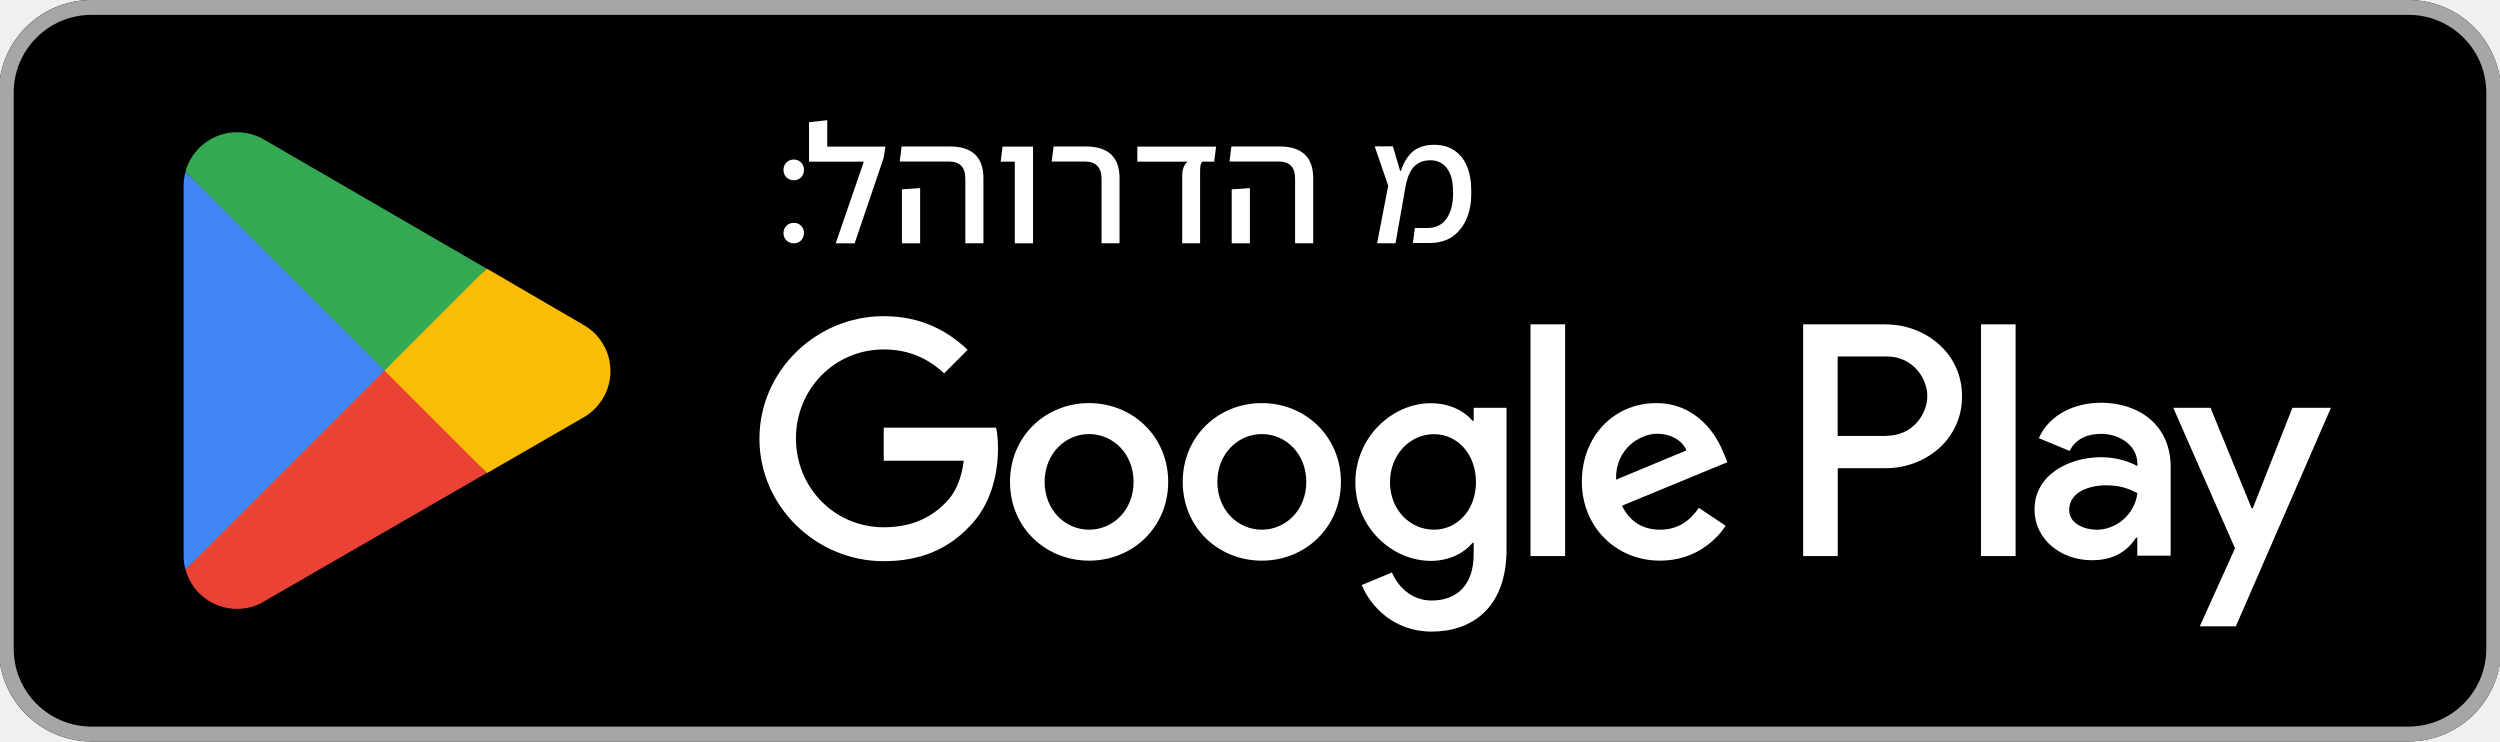
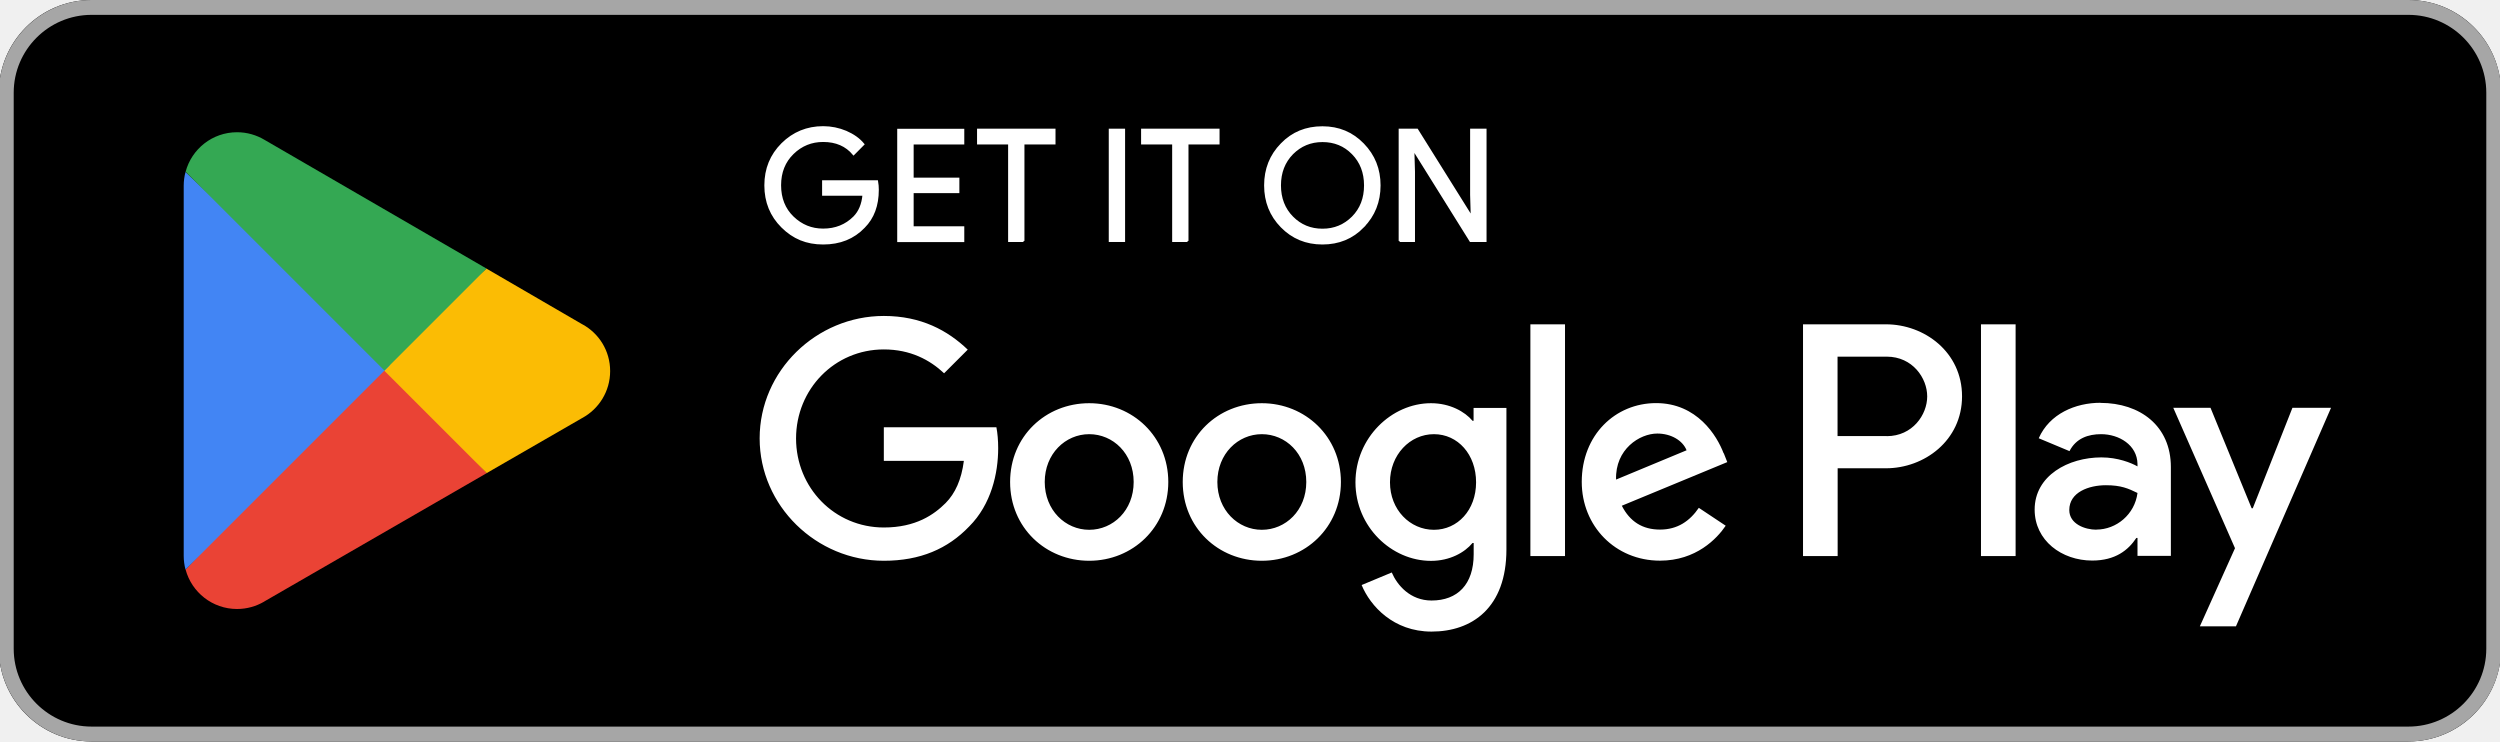
<svg xmlns="http://www.w3.org/2000/svg" id="artwork" version="1.1" viewBox="0 0 238.96 70.87">
  <defs>
    <style>
      .st0 {
        fill: #4285f4;
      }

      .st1 {
-         isolation: isolate;
+         fill: #a6a6a6;
      }

      .st2 {
-         fill: #a6a6a6;
+         stroke: #fff;
+         stroke-miterlimit: 10;
+         stroke-width: .2px;
      }

-       .st3 {
+       .st2, .st3 {
+         fill: #fff;
+       }
+ 
+       .st4 {
        fill: #34a853;
      }

-       .st4 {
+       .st5 {
        fill: #fbbc04;
-       }
- 
-       .st5 {
-         fill: #fff;
      }

      .st6 {
        fill: #ea4335;
      }
    </style>
  </defs>
+   <rect x="-.11" width="239.17" height="70.87" rx="8.86" ry="8.86" />
+   <path class="st1" d="M230.21,1.42c4.1,0,7.44,3.34,7.44,7.44v53.15c0,4.1-3.34,7.44-7.44,7.44H8.75c-4.1,0-7.44-3.34-7.44-7.44V8.86C1.31,4.76,4.65,1.42,8.75,1.42h221.46M230.21,0H8.75C3.88,0-.11,3.99-.11,8.86v53.15c0,4.87,3.99,8.86,8.86,8.86h221.46c4.87,0,8.86-3.99,8.86-8.86V8.86c0-4.87-3.99-8.86-8.86-8.86h0Z" />
  <g>
-     <rect x="-.11" y="0" width="239.17" height="70.87" rx="8.86" ry="8.86" />
-     <path class="st2" d="M230.21,1.42c4.11,0,7.44,3.33,7.44,7.44v53.15c0,4.11-3.33,7.44-7.44,7.44H8.75c-4.11,0-7.44-3.33-7.44-7.44V8.86C1.31,4.75,4.64,1.42,8.75,1.42h221.46M230.21,0H8.75C3.88,0-.11,3.99-.11,8.86v53.15c0,4.87,3.99,8.86,8.86,8.86h221.46c4.87,0,8.86-3.99,8.86-8.86V8.86C239.07,3.99,235.08,0,230.21,0h0Z" />
-     <path class="st5" d="M120.61,38.53c-4.16,0-7.56,3.17-7.56,7.53s3.4,7.53,7.56,7.53,7.56-3.19,7.56-7.53-3.4-7.53-7.56-7.53ZM120.61,50.63c-2.29,0-4.25-1.88-4.25-4.57s1.97-4.57,4.25-4.57,4.25,1.86,4.25,4.57-1.97,4.57-4.25,4.57ZM104.1,38.53c-4.16,0-7.56,3.17-7.56,7.53s3.4,7.53,7.56,7.53,7.56-3.19,7.56-7.53-3.4-7.53-7.56-7.53ZM104.1,50.63c-2.29,0-4.25-1.88-4.25-4.57s1.97-4.57,4.25-4.57,4.25,1.86,4.25,4.57-1.97,4.57-4.25,4.57ZM84.47,40.85v3.19h7.65c-.23,1.81-.83,3.12-1.74,4.02-1.12,1.12-2.85,2.34-5.9,2.34-4.71,0-8.4-3.79-8.4-8.5s3.69-8.5,8.4-8.5c2.53,0,4.39.99,5.76,2.29l2.25-2.25c-1.91-1.82-4.45-3.22-8.03-3.22-6.45,0-11.87,5.24-11.87,11.71s5.42,11.71,11.87,11.71c3.49,0,6.11-1.13,8.17-3.28,2.11-2.11,2.76-5.08,2.76-7.48,0-.74-.05-1.44-.18-2h-10.75v-.02ZM164.75,43.33c-.62-1.68-2.53-4.8-6.45-4.8s-7.1,3.05-7.1,7.53c0,4.22,3.19,7.53,7.48,7.53,3.45,0,5.46-2.11,6.27-3.33l-2.57-1.72c-.85,1.26-2.02,2.09-3.7,2.09s-2.89-.78-3.65-2.29l10.08-4.16-.34-.85h-.02ZM154.47,45.85c-.09-2.91,2.25-4.39,3.93-4.39,1.31,0,2.43.66,2.8,1.59,0,0-6.73,2.8-6.73,2.8ZM146.29,53.15h3.31v-22.15h-3.31v22.15ZM140.86,40.22h-.11c-.74-.89-2.16-1.68-3.97-1.68-3.77,0-7.23,3.31-7.23,7.56s3.45,7.51,7.23,7.51c1.81,0,3.22-.8,3.97-1.72h.11v1.08c0,2.89-1.54,4.43-4.02,4.43-2.02,0-3.28-1.45-3.79-2.68l-2.89,1.2c.83,2,3.03,4.45,6.68,4.45,3.88,0,7.16-2.29,7.16-7.85v-13.54h-3.14s0,1.22,0,1.22ZM137.06,50.63c-2.29,0-4.2-1.91-4.2-4.54s1.91-4.59,4.2-4.59,4.02,1.95,4.02,4.59-1.77,4.54-4.02,4.54ZM180.27,31h-7.92v22.15h3.31v-8.4h4.62c3.67,0,7.26-2.66,7.26-6.87s-3.6-6.87-7.26-6.87h-.02ZM180.34,41.67h-4.69v-7.6h4.69c2.48,0,3.88,2.06,3.88,3.79s-1.4,3.79-3.88,3.79h0v.02ZM200.78,38.5c-2.39,0-4.87,1.06-5.9,3.38l2.94,1.22c.62-1.22,1.79-1.63,3.01-1.63,1.7,0,3.45,1.03,3.47,2.85v.23c-.6-.34-1.88-.85-3.45-.85-3.17,0-6.38,1.74-6.38,4.98,0,2.96,2.59,4.87,5.49,4.87,2.21,0,3.45-.99,4.22-2.16h.11v1.72h3.19v-8.49c0-3.93-2.94-6.13-6.73-6.13,0,0,.04,0,.04,0ZM200.37,50.63c-1.08,0-2.59-.55-2.59-1.88,0-1.7,1.88-2.36,3.51-2.36,1.45,0,2.14.32,3.01.74-.25,2.06-2.02,3.51-3.93,3.51h0v-.02ZM219.12,38.98l-3.79,9.6h-.11l-3.93-9.6h-3.56l5.9,13.43-3.37,7.46h3.45l9.09-20.89s-3.69,0-3.69,0ZM189.35,53.15h3.31v-22.15h-3.31v22.15Z" />
-     <g>
-       <path class="st6" d="M36.6,34.41l-18.87,20.02h0c.58,2.18,2.57,3.77,4.93,3.77.94,0,1.82-.25,2.59-.71l.05-.04,21.22-12.24-9.94-10.82h.02v.02Z" />
-       <path class="st4" d="M55.68,31h0l-9.16-5.33-10.33,9.19,10.36,10.36,9.12-5.26c1.59-.87,2.68-2.55,2.68-4.48s-1.06-3.61-2.66-4.46h0l-.02-.02Z" />
-       <path class="st0" d="M17.73,16.44c-.11.43-.18.85-.18,1.31v35.38c0,.46.05.89.18,1.31l19.51-19.51s-19.51-18.5-19.51-18.5Z" />
-       <path class="st3" d="M36.74,35.43l9.76-9.76-21.21-12.3c-.76-.46-1.67-.73-2.64-.73-2.36,0-4.34,1.61-4.93,3.77h0l19.01,18.99h0v.02Z" />
-     </g>
+     <path class="st2" d="M83.9,18.15c0,1.48-.44,2.67-1.32,3.55-1,1.05-2.3,1.57-3.9,1.57s-2.84-.53-3.91-1.59c-1.07-1.06-1.61-2.38-1.61-3.96s.54-2.89,1.61-3.96c1.07-1.06,2.38-1.6,3.91-1.6.76,0,1.49.15,2.18.44.69.3,1.25.69,1.66,1.19l-.93.94c-.7-.84-1.67-1.26-2.91-1.26-1.12,0-2.09.39-2.9,1.18s-1.22,1.81-1.22,3.06.41,2.28,1.22,3.06c.82.79,1.78,1.18,2.9,1.18,1.19,0,2.18-.4,2.97-1.19.51-.52.81-1.23.89-2.15h-3.86v-1.28h5.15c.05.28.07.54.07.8Z" />
+     <path class="st2" d="M92.07,13.71h-4.84v3.37h4.37v1.28h-4.37v3.37h4.84v1.31h-6.21v-10.63h6.21v1.31h0Z" />
+     <path class="st2" d="M97.83,23.03h-1.37v-9.32h-2.97v-1.31h7.3v1.31h-2.97s0,9.32,0,9.32Z" />
+     <path class="st2" d="M106.08,23.03v-10.63h1.36v10.63h-1.36Z" />
+     <path class="st2" d="M113.51,23.03h-1.37v-9.32h-2.97v-1.31h7.3v1.31h-2.97s0,9.32,0,9.32Z" />
+     <path class="st2" d="M130.3,21.66c-1.05,1.08-2.34,1.61-3.9,1.61s-2.85-.54-3.9-1.61c-1.05-1.07-1.57-2.39-1.57-3.94s.52-2.87,1.57-3.94c1.04-1.08,2.34-1.61,3.9-1.61s2.84.54,3.89,1.62c1.05,1.08,1.57,2.39,1.57,3.93s-.52,2.87-1.57,3.94ZM123.52,20.77c.79.8,1.75,1.19,2.89,1.19s2.1-.4,2.89-1.19c.79-.8,1.18-1.81,1.18-3.05s-.4-2.26-1.18-3.05c-.78-.8-1.75-1.19-2.89-1.19s-2.1.4-2.89,1.19c-.78.8-1.18,1.81-1.18,3.05s.4,2.26,1.18,3.05Z" />
+     <path class="st2" d="M133.79,23.03v-10.63h1.66l5.17,8.27h.06l-.06-2.05v-6.22h1.37v10.63h-1.43l-5.41-8.67h-.06l.06,2.05v6.62h-1.37,0Z" />
  </g>
-   <g class="st1">
-     <g class="st1">
-       <path class="st5" d="M75.17,16.95c-.19-.19-.28-.43-.28-.71s.09-.51.28-.71c.19-.19.43-.28.71-.28s.5.09.69.28.28.43.28.71-.09.51-.28.71c-.19.19-.43.28-.69.28s-.51-.09-.71-.28ZM75.17,22.98c-.19-.19-.28-.43-.28-.71s.09-.5.28-.69c.19-.19.43-.28.71-.28s.5.09.69.28.28.43.28.69-.09.51-.28.71c-.19.19-.43.28-.69.28s-.51-.09-.71-.28Z" />
-     </g>
-     <g class="st1">
-       <path class="st5" d="M79.1,14.01h5.53l-.16,1.06-2.78,8.19h-1.81l2.69-7.81h-5.24v-3.77l1.74-.19v2.53h.04Z" />
-       <path class="st5" d="M92.27,23.26v-6.17c0-.55-.12-.96-.39-1.24s-.66-.41-1.19-.41h-4.69l.18-1.44h4.62c1.06,0,1.86.25,2.39.76.55.51.81,1.28.81,2.27v6.22s-1.74,0-1.74,0ZM86.21,23.26v-5.16l1.74-.12v5.28h-1.74Z" />
-       <path class="st5" d="M95.65,15.45l.18-1.44h2.3v1.44h-2.5.02ZM97,23.26v-9.25h1.74v9.25h-1.74Z" />
-       <path class="st5" d="M105.29,23.26v-6.17c0-.55-.14-.96-.41-1.24s-.67-.41-1.19-.41h-3.17l.19-1.44h3.08c1.06,0,1.86.25,2.41.76s.81,1.28.81,2.27v6.22s-1.74,0-1.74,0Z" />
-       <path class="st5" d="M108.71,15.45v-1.44h7.53l-.18,1.44h-7.35ZM113,23.26v-6.56c0-.12.02-.27.05-.44.04-.16.09-.32.18-.48.09-.16.19-.27.34-.34h1.36c-.09.09-.14.19-.18.35-.02.16-.04.34-.04.53v6.93h-1.74.02Z" />
-       <path class="st5" d="M123.79,23.26v-6.17c0-.55-.12-.96-.39-1.24s-.66-.41-1.19-.41h-4.69l.18-1.44h4.62c1.05,0,1.84.25,2.39.76s.81,1.28.81,2.27v6.22s-1.74,0-1.74,0ZM117.73,23.26v-5.16l1.74-.12v5.28h-1.74Z" />
-       <path class="st5" d="M131.63,23.26l1.06-5.51-1.29-3.76h1.74l.69,2.34h.07c.11-.34.25-.67.43-.97s.37-.57.62-.8c.25-.23.55-.39.9-.53.35-.12.76-.19,1.24-.19.71,0,1.33.16,1.86.5s.96.83,1.24,1.49c.3.66.44,1.49.44,2.46v.21c0,.94-.16,1.77-.48,2.48s-.78,1.26-1.36,1.67c-.6.39-1.33.58-2.2.58h-1.54l.19-1.44h1.24c.78,0,1.36-.3,1.79-.9.41-.6.62-1.4.62-2.37v-.21c0-.67-.09-1.24-.28-1.68-.18-.44-.44-.78-.76-.99-.32-.21-.69-.32-1.1-.32s-.76.07-1.05.21c-.28.14-.51.34-.69.57-.18.25-.32.51-.43.83-.11.32-.19.64-.25.99l-.94,5.33h-1.81l.04.02Z" />
-     </g>
+   <path class="st3" d="M120.61,38.54c-4.17,0-7.56,3.17-7.56,7.53s3.4,7.53,7.56,7.53,7.56-3.2,7.56-7.53-3.4-7.53-7.56-7.53ZM120.61,50.64c-2.28,0-4.25-1.88-4.25-4.57s1.97-4.57,4.25-4.57,4.25,1.85,4.25,4.57-1.97,4.57-4.25,4.57ZM104.11,38.54c-4.17,0-7.56,3.17-7.56,7.53s3.4,7.53,7.56,7.53,7.56-3.2,7.56-7.53-3.4-7.53-7.56-7.53ZM104.11,50.64c-2.28,0-4.25-1.88-4.25-4.57s1.97-4.57,4.25-4.57,4.25,1.85,4.25,4.57-1.97,4.57-4.25,4.57ZM84.48,40.85v3.2h7.65c-.23,1.8-.83,3.11-1.74,4.03-1.11,1.11-2.85,2.34-5.91,2.34-4.71,0-8.39-3.8-8.39-8.51s3.68-8.51,8.39-8.51c2.54,0,4.4,1,5.76,2.28l2.26-2.26c-1.91-1.83-4.45-3.22-8.02-3.22-6.45,0-11.87,5.25-11.87,11.7s5.42,11.7,11.87,11.7c3.48,0,6.11-1.14,8.16-3.28,2.11-2.11,2.77-5.08,2.77-7.48,0-.74-.06-1.43-.17-2h-10.76,0ZM164.75,43.33c-.63-1.68-2.54-4.8-6.45-4.8s-7.11,3.05-7.11,7.53c0,4.22,3.2,7.53,7.48,7.53,3.45,0,5.45-2.11,6.28-3.34l-2.57-1.71c-.86,1.26-2.03,2.08-3.71,2.08s-2.88-.77-3.65-2.28l10.08-4.17-.34-.86h0ZM154.47,45.84c-.09-2.91,2.26-4.4,3.94-4.4,1.31,0,2.43.66,2.8,1.6l-6.74,2.8ZM146.28,53.15h3.31v-22.15h-3.31v22.15ZM140.86,40.22h-.11c-.74-.88-2.17-1.68-3.97-1.68-3.77,0-7.22,3.31-7.22,7.56s3.45,7.51,7.22,7.51c1.8,0,3.22-.8,3.97-1.71h.11v1.08c0,2.88-1.54,4.42-4.03,4.42-2.03,0-3.28-1.46-3.8-2.68l-2.88,1.2c.83,2,3.03,4.45,6.68,4.45,3.88,0,7.16-2.28,7.16-7.85v-13.53h-3.14v1.23ZM137.06,50.64c-2.28,0-4.2-1.91-4.2-4.54s1.91-4.6,4.2-4.6,4.03,1.94,4.03,4.6-1.77,4.54-4.03,4.54ZM180.26,31h-7.92v22.15h3.31v-8.39h4.62c3.66,0,7.27-2.65,7.27-6.88s-3.6-6.88-7.27-6.88ZM180.34,41.68h-4.7v-7.59h4.7c2.47,0,3.87,2.05,3.87,3.8s-1.4,3.8-3.87,3.8h0ZM200.77,38.5c-2.39,0-4.87,1.05-5.9,3.39l2.94,1.23c.63-1.23,1.79-1.62,3.02-1.62,1.71,0,3.45,1.03,3.48,2.85v.23c-.6-.34-1.88-.86-3.45-.86-3.16,0-6.38,1.74-6.38,4.99,0,2.96,2.59,4.87,5.5,4.87,2.22,0,3.45-1,4.22-2.16h.11v1.71h3.19v-8.49c0-3.93-2.94-6.13-6.73-6.13h0ZM200.38,50.63c-1.08,0-2.59-.54-2.59-1.88,0-1.71,1.88-2.37,3.5-2.37,1.45,0,2.14.31,3.02.74-.26,2.05-2.02,3.5-3.93,3.5ZM219.12,38.98l-3.79,9.6h-.11l-3.93-9.6h-3.56l5.9,13.42-3.36,7.47h3.45l9.09-20.89h-3.68ZM189.35,53.15h3.31v-22.15h-3.31v22.15Z" />
+   <g>
+     <path class="st6" d="M36.6,34.41l-18.86,20.02s0,0,0,.01c.58,2.17,2.56,3.77,4.92,3.77.94,0,1.83-.26,2.58-.7l.06-.04,21.23-12.25-9.94-10.82Z" />
+     <path class="st5" d="M55.68,31h-.02s-9.17-5.33-9.17-5.33l-10.33,9.19,10.36,10.36,9.12-5.26c1.6-.86,2.68-2.55,2.68-4.49s-1.07-3.61-2.65-4.47h0Z" />
+     <path class="st0" d="M17.73,16.44c-.11.42-.17.86-.17,1.31v35.38c0,.45.06.89.17,1.31l19.51-19.51-19.51-18.49Z" />
+     <path class="st4" d="M36.74,35.43l9.76-9.76-21.21-12.3c-.77-.46-1.67-.73-2.63-.73-2.36,0-4.34,1.6-4.92,3.78h0s19,19,19,19h0Z" />
  </g>
</svg>
